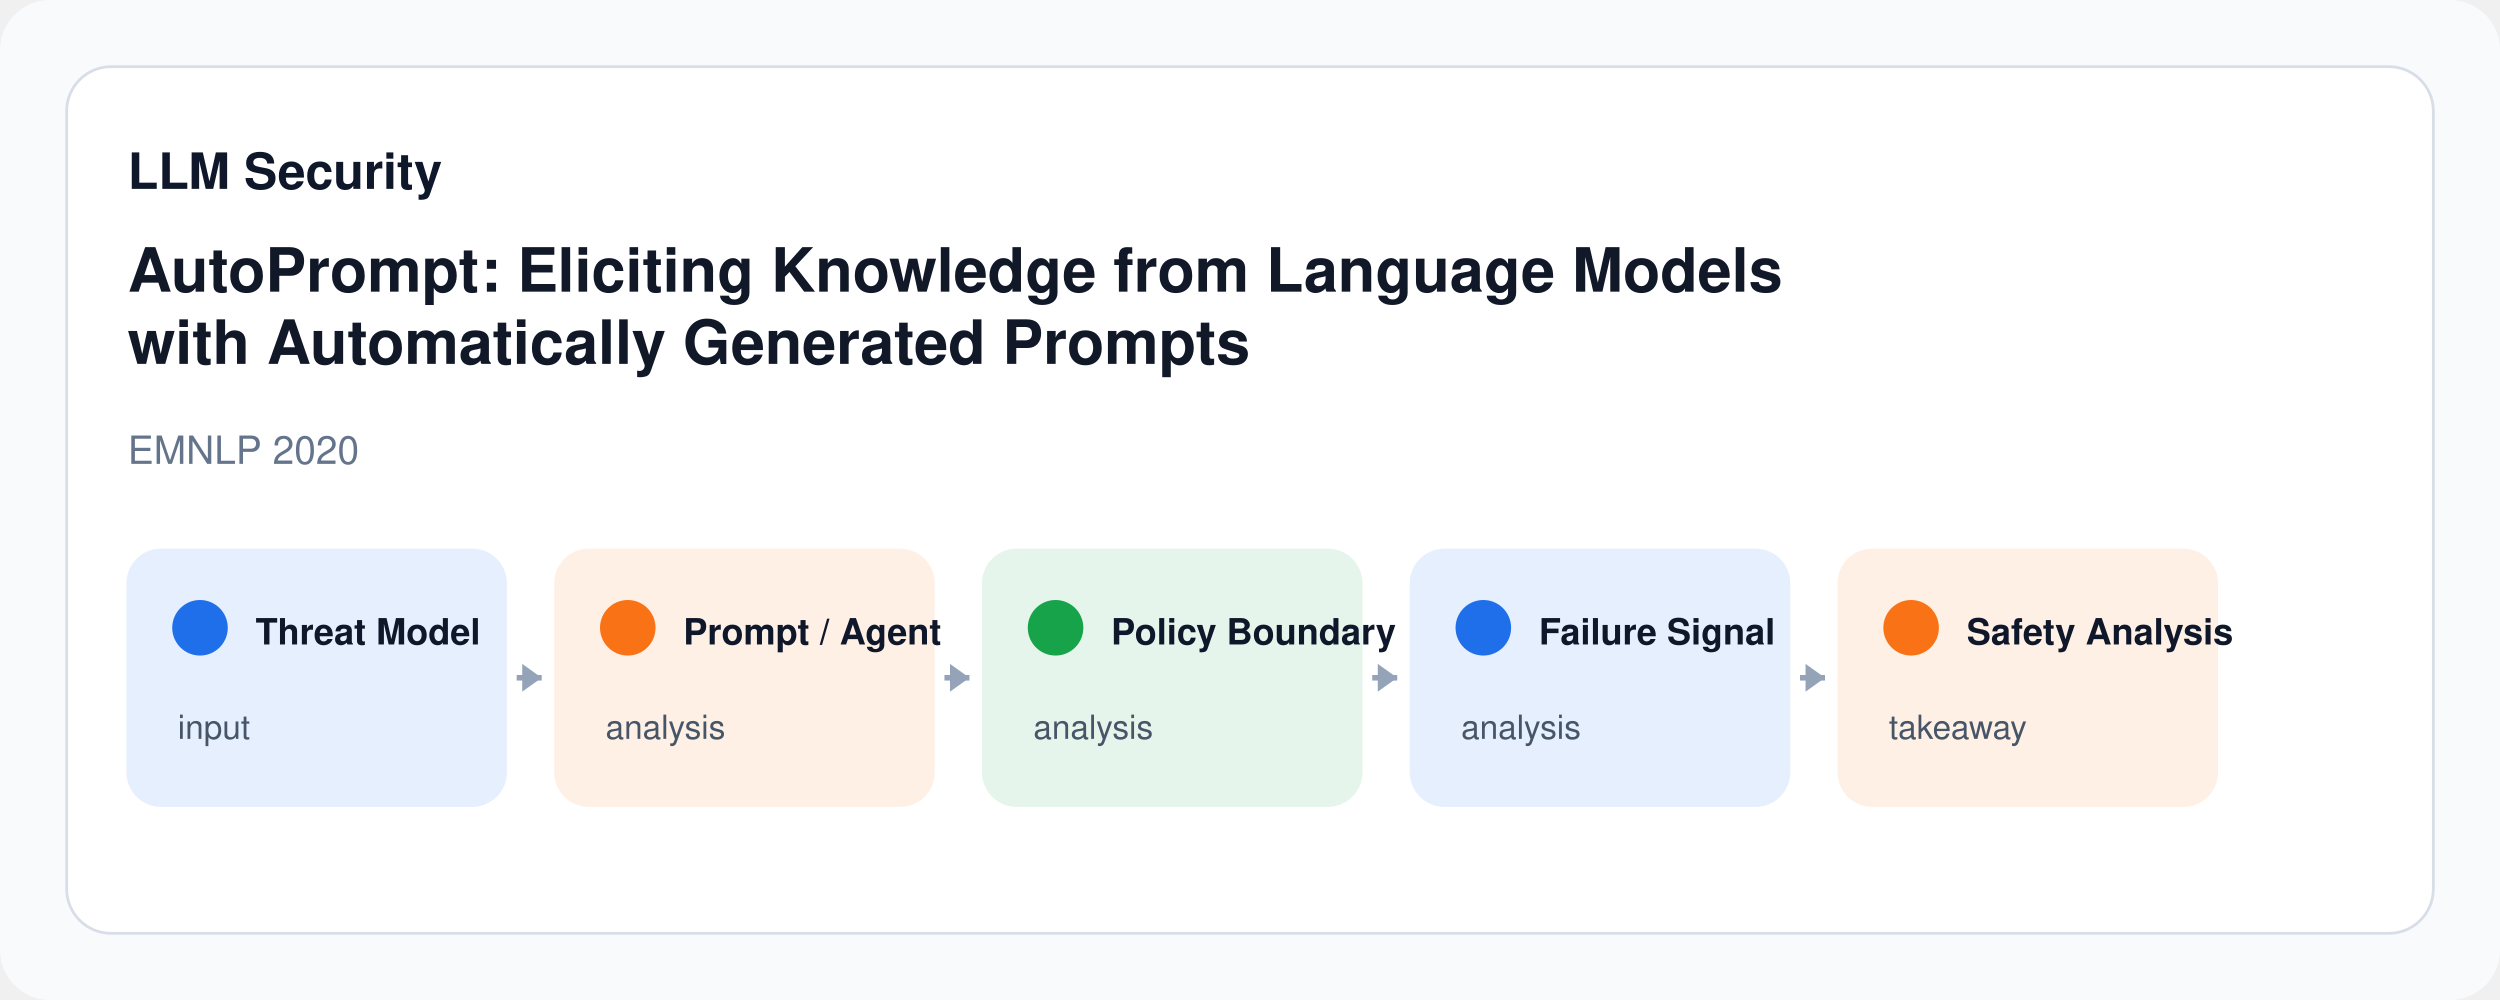
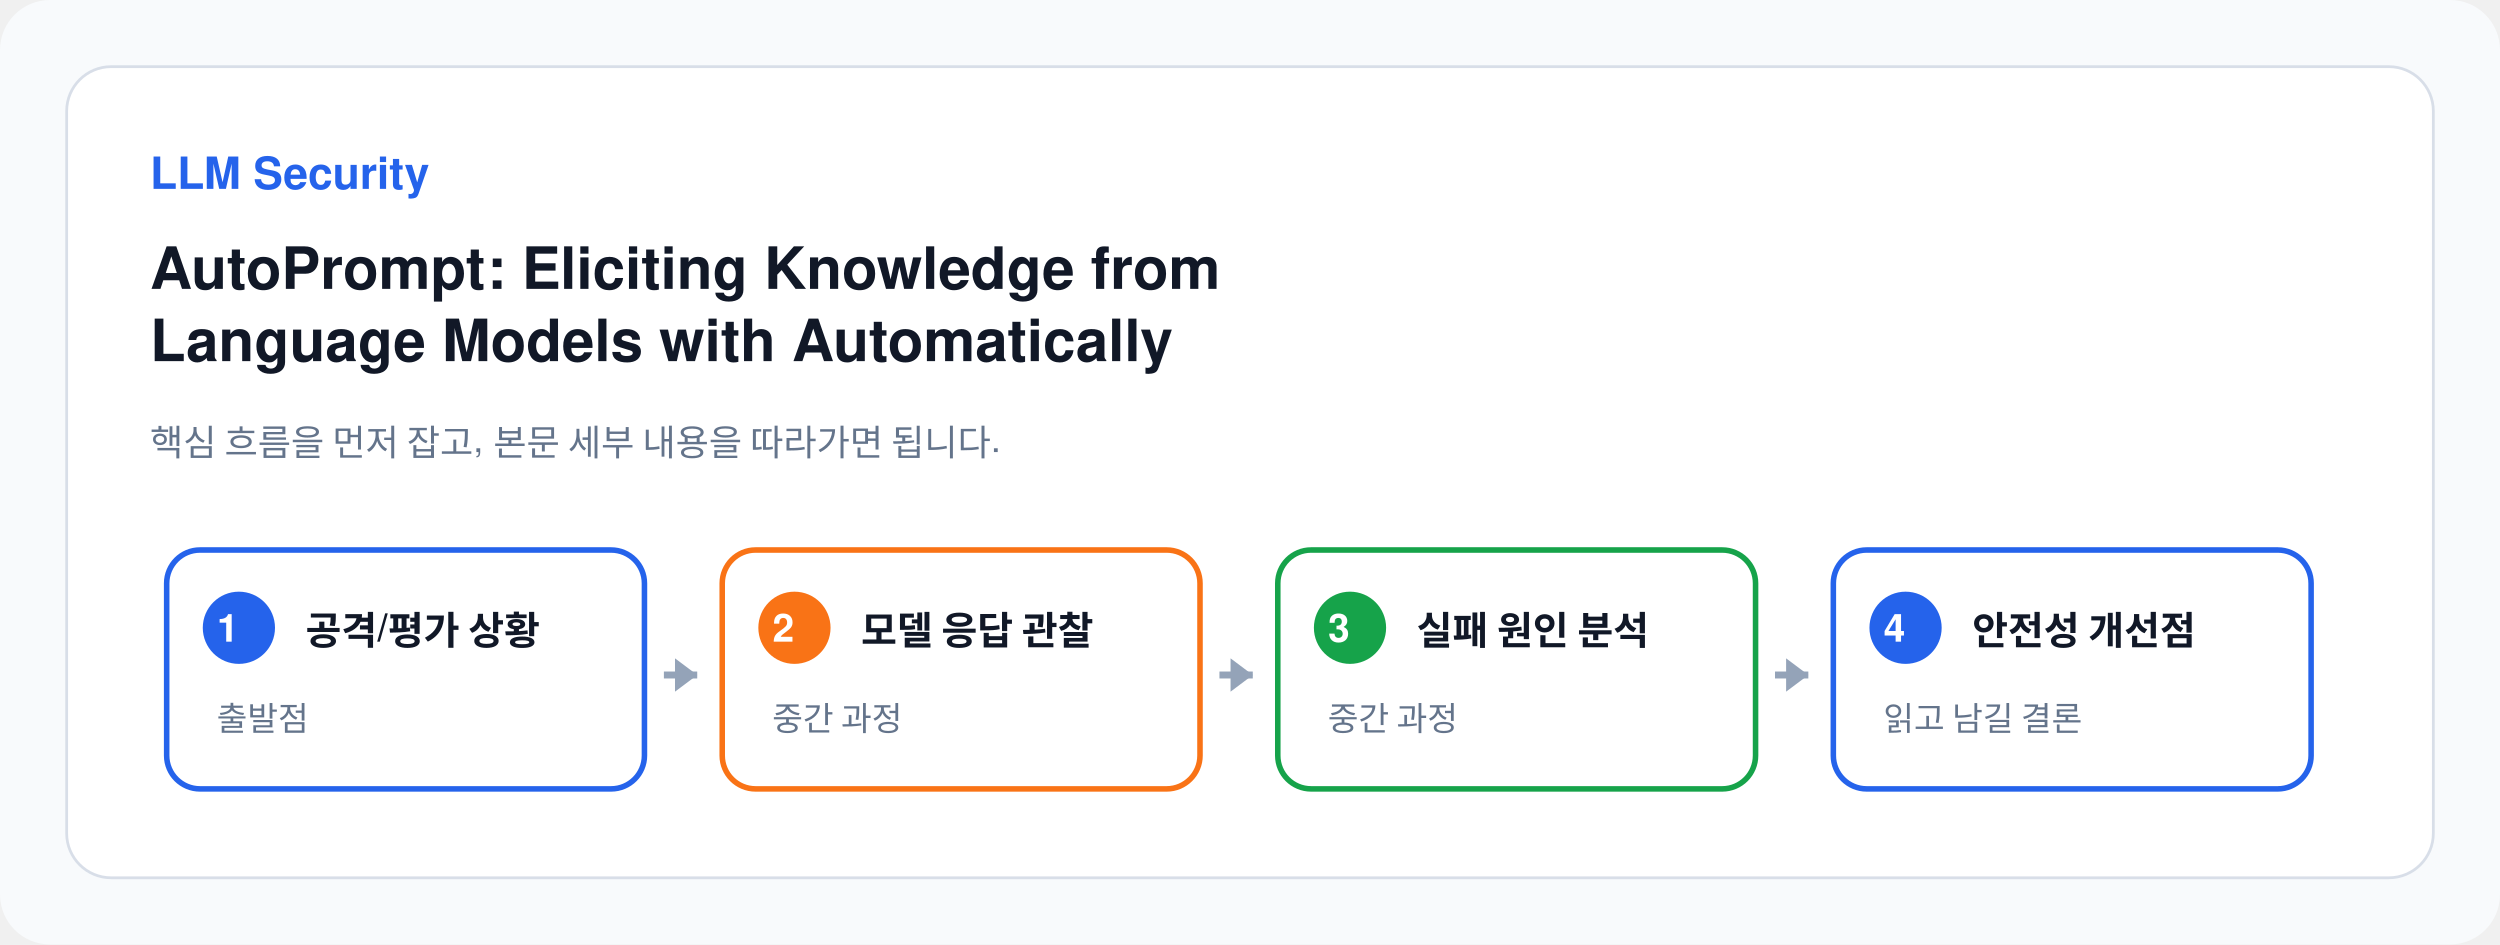
- <svg xmlns="http://www.w3.org/2000/svg" width="900" height="360" viewBox="0 0 900 360" role="img" aria-labelledby="title desc">
-   <rect width="900" height="360" rx="18" fill="#f8fafc" />
-   <rect x="24" y="24" width="852" height="312" rx="16" fill="#ffffff" stroke="#d8dee8" />
-   <text x="46" y="68" font-family="-apple-system, BlinkMacSystemFont, Segoe UI, Helvetica, Arial, sans-serif" font-size="18" font-weight="700" fill="#0f172a">LLM Security</text>
-   <text x="46" y="105" font-family="-apple-system, BlinkMacSystemFont, Segoe UI, Helvetica, Arial, sans-serif" font-size="22" font-weight="700" fill="#111827">AutoPrompt: Eliciting Knowledge from Language Models</text>
-   <text x="46" y="131" font-family="-apple-system, BlinkMacSystemFont, Segoe UI, Helvetica, Arial, sans-serif" font-size="22" font-weight="700" fill="#111827">with Automatically Generated Prompts</text>
-   <text x="46" y="167" font-family="-apple-system, BlinkMacSystemFont, Segoe UI, Helvetica, Arial, sans-serif" font-size="14" fill="#64748b">EMNLP 2020</text>
-   <rect x="46" y="198" width="136" height="92" rx="12" fill="#1f6feb" opacity="0.11" stroke="#1f6feb" />
-   <circle cx="72" cy="226" r="10" fill="#1f6feb" />
-   <text x="92" y="232" font-family="-apple-system, BlinkMacSystemFont, Segoe UI, Helvetica, Arial, sans-serif" font-size="13" font-weight="700" fill="#0f172a">Threat Model</text>
-   <text x="64" y="266" font-family="-apple-system, BlinkMacSystemFont, Segoe UI, Helvetica, Arial, sans-serif" font-size="12" fill="#475569">input</text>
-   <path d="M186 244 H195" stroke="#94a3b8" stroke-width="2" />
-   <path d="M195 244 l-7 -5 v10 z" fill="#94a3b8" />
-   <rect x="200" y="198" width="136" height="92" rx="12" fill="#f97316" opacity="0.11" stroke="#f97316" />
-   <circle cx="226" cy="226" r="10" fill="#f97316" />
-   <text x="246" y="232" font-family="-apple-system, BlinkMacSystemFont, Segoe UI, Helvetica, Arial, sans-serif" font-size="13" font-weight="700" fill="#0f172a">Prompt / Agent</text>
-   <text x="218" y="266" font-family="-apple-system, BlinkMacSystemFont, Segoe UI, Helvetica, Arial, sans-serif" font-size="12" fill="#475569">analysis</text>
-   <path d="M340 244 H349" stroke="#94a3b8" stroke-width="2" />
-   <path d="M349 244 l-7 -5 v10 z" fill="#94a3b8" />
-   <rect x="354" y="198" width="136" height="92" rx="12" fill="#16a34a" opacity="0.11" stroke="#16a34a" />
-   <circle cx="380" cy="226" r="10" fill="#16a34a" />
-   <text x="400" y="232" font-family="-apple-system, BlinkMacSystemFont, Segoe UI, Helvetica, Arial, sans-serif" font-size="13" font-weight="700" fill="#0f172a">Policy Boundary</text>
-   <text x="372" y="266" font-family="-apple-system, BlinkMacSystemFont, Segoe UI, Helvetica, Arial, sans-serif" font-size="12" fill="#475569">analysis</text>
-   <path d="M494 244 H503" stroke="#94a3b8" stroke-width="2" />
-   <path d="M503 244 l-7 -5 v10 z" fill="#94a3b8" />
-   <rect x="508" y="198" width="136" height="92" rx="12" fill="#1f6feb" opacity="0.11" stroke="#1f6feb" />
-   <circle cx="534" cy="226" r="10" fill="#1f6feb" />
-   <text x="554" y="232" font-family="-apple-system, BlinkMacSystemFont, Segoe UI, Helvetica, Arial, sans-serif" font-size="13" font-weight="700" fill="#0f172a">Failure Signal</text>
-   <text x="526" y="266" font-family="-apple-system, BlinkMacSystemFont, Segoe UI, Helvetica, Arial, sans-serif" font-size="12" fill="#475569">analysis</text>
-   <path d="M648 244 H657" stroke="#94a3b8" stroke-width="2" />
-   <path d="M657 244 l-7 -5 v10 z" fill="#94a3b8" />
-   <rect x="662" y="198" width="136" height="92" rx="12" fill="#f97316" opacity="0.11" stroke="#f97316" />
-   <circle cx="688" cy="226" r="10" fill="#f97316" />
-   <text x="708" y="232" font-family="-apple-system, BlinkMacSystemFont, Segoe UI, Helvetica, Arial, sans-serif" font-size="13" font-weight="700" fill="#0f172a">Safety Analysis</text>
-   <text x="680" y="266" font-family="-apple-system, BlinkMacSystemFont, Segoe UI, Helvetica, Arial, sans-serif" font-size="12" fill="#475569">takeaway</text>
+ <svg xmlns="http://www.w3.org/2000/svg" width="900" height="340" viewBox="0 0 900 340" role="img" aria-labelledby="title desc">
+   <rect width="900" height="340" rx="18" fill="#f8fafc" />
+   <rect x="24" y="24" width="852" height="292" rx="16" fill="#ffffff" stroke="#d8dee8" />
+   <text x="54" y="68" font-family="-apple-system, BlinkMacSystemFont, Segoe UI, Apple SD Gothic Neo, Noto Sans KR, Helvetica, Arial, sans-serif" font-size="16" font-weight="700" fill="#2563eb">LLM Security</text>
+   <text x="54" y="104" font-family="-apple-system, BlinkMacSystemFont, Segoe UI, Apple SD Gothic Neo, Noto Sans KR, Helvetica, Arial, sans-serif" font-size="21" font-weight="700" fill="#111827">AutoPrompt: Eliciting Knowledge from</text>
+   <text x="54" y="130" font-family="-apple-system, BlinkMacSystemFont, Segoe UI, Apple SD Gothic Neo, Noto Sans KR, Helvetica, Arial, sans-serif" font-size="21" font-weight="700" fill="#111827">Language Models with Automatically</text>
+   <text x="54" y="164" font-family="-apple-system, BlinkMacSystemFont, Segoe UI, Apple SD Gothic Neo, Noto Sans KR, Helvetica, Arial, sans-serif" font-size="13" fill="#64748b">핵심 흐름을 먼저 잡고, 본문 세부 내용을 따라가면 됩니다.</text>
+   <rect x="60" y="198" width="172" height="86" rx="12" fill="#ffffff" stroke="#2563eb" stroke-width="2" />
+   <circle cx="86" cy="226" r="13" fill="#2563eb" />
+   <text x="82" y="231" text-anchor="middle" font-family="-apple-system, BlinkMacSystemFont, Segoe UI, Helvetica, Arial, sans-serif" font-size="14" font-weight="700" fill="#ffffff">1</text>
+   <text x="110" y="232" font-family="-apple-system, BlinkMacSystemFont, Segoe UI, Apple SD Gothic Neo, Noto Sans KR, Helvetica, Arial, sans-serif" font-size="14" font-weight="700" fill="#111827">공격/평가 상황</text>
+   <text x="78" y="263" font-family="-apple-system, BlinkMacSystemFont, Segoe UI, Apple SD Gothic Neo, Noto Sans KR, Helvetica, Arial, sans-serif" font-size="12" fill="#64748b">출발점</text>
+   <path d="M239 243 H251" stroke="#94a3b8" stroke-width="2.5" />
+   <path d="M251 243 l-8 -6 v12 z" fill="#94a3b8" />
+   <rect x="260" y="198" width="172" height="86" rx="12" fill="#ffffff" stroke="#f97316" stroke-width="2" />
+   <circle cx="286" cy="226" r="13" fill="#f97316" />
+   <text x="282" y="231" text-anchor="middle" font-family="-apple-system, BlinkMacSystemFont, Segoe UI, Helvetica, Arial, sans-serif" font-size="14" font-weight="700" fill="#ffffff">2</text>
+   <text x="310" y="232" font-family="-apple-system, BlinkMacSystemFont, Segoe UI, Apple SD Gothic Neo, Noto Sans KR, Helvetica, Arial, sans-serif" font-size="14" font-weight="700" fill="#111827">모델 응답 관찰</text>
+   <text x="278" y="263" font-family="-apple-system, BlinkMacSystemFont, Segoe UI, Apple SD Gothic Neo, Noto Sans KR, Helvetica, Arial, sans-serif" font-size="12" fill="#64748b">중간 과정</text>
+   <path d="M439 243 H451" stroke="#94a3b8" stroke-width="2.5" />
+   <path d="M451 243 l-8 -6 v12 z" fill="#94a3b8" />
+   <rect x="460" y="198" width="172" height="86" rx="12" fill="#ffffff" stroke="#16a34a" stroke-width="2" />
+   <circle cx="486" cy="226" r="13" fill="#16a34a" />
+   <text x="482" y="231" text-anchor="middle" font-family="-apple-system, BlinkMacSystemFont, Segoe UI, Helvetica, Arial, sans-serif" font-size="14" font-weight="700" fill="#ffffff">3</text>
+   <text x="510" y="232" font-family="-apple-system, BlinkMacSystemFont, Segoe UI, Apple SD Gothic Neo, Noto Sans KR, Helvetica, Arial, sans-serif" font-size="14" font-weight="700" fill="#111827">실패 원인 분석</text>
+   <text x="478" y="263" font-family="-apple-system, BlinkMacSystemFont, Segoe UI, Apple SD Gothic Neo, Noto Sans KR, Helvetica, Arial, sans-serif" font-size="12" fill="#64748b">중간 과정</text>
+   <path d="M639 243 H651" stroke="#94a3b8" stroke-width="2.5" />
+   <path d="M651 243 l-8 -6 v12 z" fill="#94a3b8" />
+   <rect x="660" y="198" width="172" height="86" rx="12" fill="#ffffff" stroke="#2563eb" stroke-width="2" />
+   <circle cx="686" cy="226" r="13" fill="#2563eb" />
+   <text x="682" y="231" text-anchor="middle" font-family="-apple-system, BlinkMacSystemFont, Segoe UI, Helvetica, Arial, sans-serif" font-size="14" font-weight="700" fill="#ffffff">4</text>
+   <text x="710" y="232" font-family="-apple-system, BlinkMacSystemFont, Segoe UI, Apple SD Gothic Neo, Noto Sans KR, Helvetica, Arial, sans-serif" font-size="14" font-weight="700" fill="#111827">안전성 개선점</text>
+   <text x="678" y="263" font-family="-apple-system, BlinkMacSystemFont, Segoe UI, Apple SD Gothic Neo, Noto Sans KR, Helvetica, Arial, sans-serif" font-size="12" fill="#64748b">읽고 남길 결론</text>
</svg>
